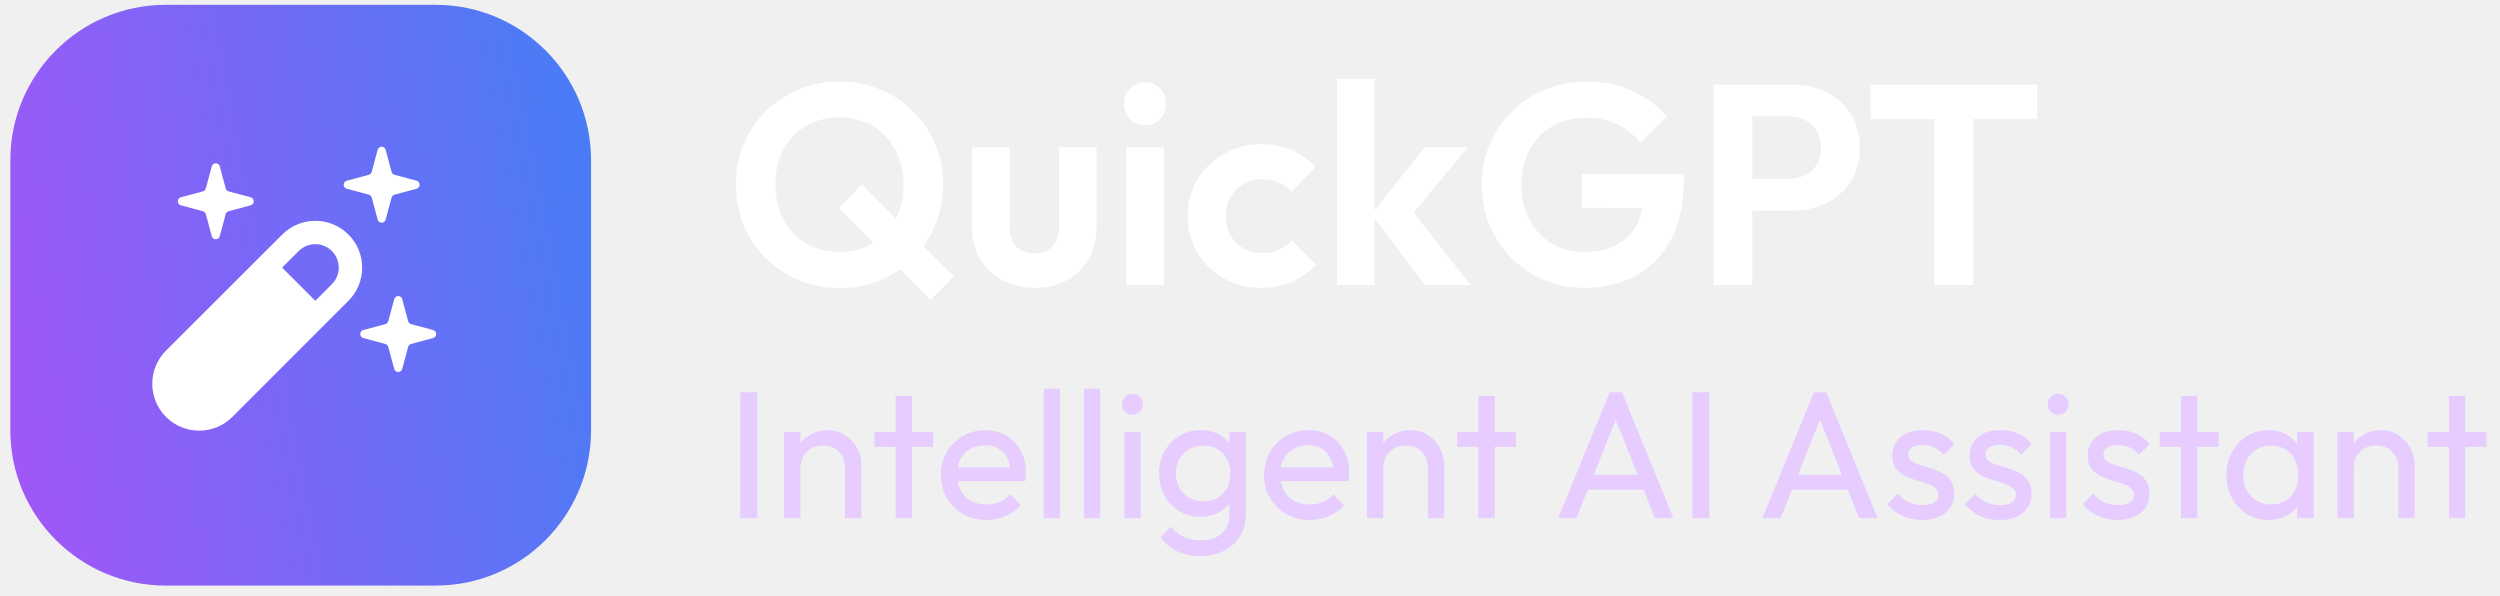
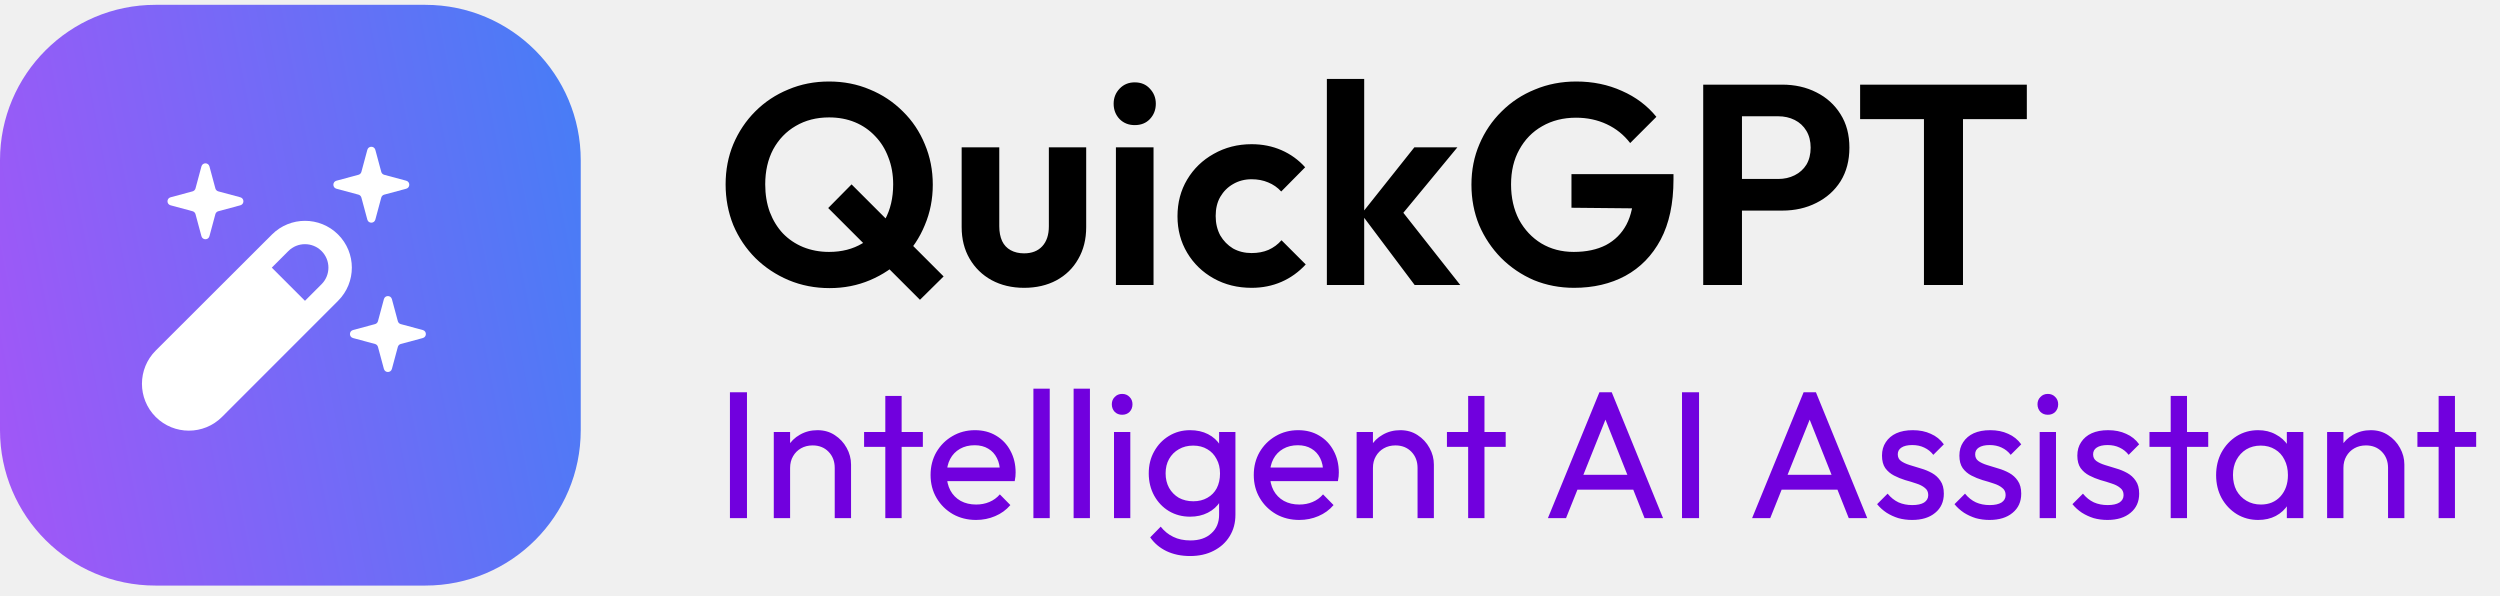
<svg xmlns="http://www.w3.org/2000/svg" width="193" height="46" viewBox="0 0 193 46" fill="none">
-   <path d="M64.844 22.242C63.715 22.242 62.659 22.037 61.676 21.626C60.708 21.215 59.857 20.651 59.124 19.932C58.391 19.199 57.819 18.348 57.408 17.38C57.012 16.397 56.814 15.349 56.814 14.234C56.814 13.119 57.012 12.085 57.408 11.132C57.819 10.164 58.383 9.321 59.102 8.602C59.835 7.869 60.686 7.304 61.654 6.908C62.622 6.497 63.671 6.292 64.8 6.292C65.929 6.292 66.978 6.497 67.946 6.908C68.914 7.304 69.765 7.869 70.498 8.602C71.231 9.321 71.796 10.164 72.192 11.132C72.603 12.1 72.808 13.141 72.808 14.256C72.808 15.371 72.603 16.412 72.192 17.38C71.796 18.348 71.231 19.199 70.498 19.932C69.779 20.651 68.936 21.215 67.968 21.626C67 22.037 65.959 22.242 64.844 22.242ZM71.818 23.144L64.734 16.06L66.538 14.234L73.644 21.34L71.818 23.144ZM64.8 19.448C65.783 19.448 66.641 19.228 67.374 18.788C68.122 18.348 68.701 17.739 69.112 16.962C69.537 16.185 69.75 15.275 69.75 14.234C69.75 13.471 69.625 12.775 69.376 12.144C69.141 11.513 68.804 10.971 68.364 10.516C67.924 10.047 67.403 9.687 66.802 9.438C66.201 9.189 65.533 9.064 64.8 9.064C63.832 9.064 62.974 9.284 62.226 9.724C61.493 10.149 60.913 10.751 60.488 11.528C60.077 12.305 59.872 13.207 59.872 14.234C59.872 15.011 59.989 15.723 60.224 16.368C60.473 17.013 60.811 17.563 61.236 18.018C61.676 18.473 62.197 18.825 62.798 19.074C63.414 19.323 64.081 19.448 64.8 19.448ZM79.855 22.22C78.916 22.22 78.08 22.022 77.347 21.626C76.628 21.23 76.064 20.68 75.653 19.976C75.242 19.272 75.037 18.458 75.037 17.534V11.374H77.941V17.468C77.941 17.908 78.014 18.289 78.161 18.612C78.308 18.92 78.528 19.155 78.821 19.316C79.114 19.477 79.459 19.558 79.855 19.558C80.456 19.558 80.925 19.375 81.263 19.008C81.6 18.641 81.769 18.128 81.769 17.468V11.374H84.651V17.534C84.651 18.473 84.445 19.294 84.035 19.998C83.639 20.702 83.074 21.252 82.341 21.648C81.622 22.029 80.793 22.22 79.855 22.22ZM86.946 22V11.374H89.85V22L86.946 22ZM88.398 9.658C87.929 9.658 87.54 9.504 87.232 9.196C86.924 8.873 86.77 8.477 86.77 8.008C86.77 7.553 86.924 7.165 87.232 6.842C87.54 6.519 87.929 6.358 88.398 6.358C88.882 6.358 89.271 6.519 89.564 6.842C89.872 7.165 90.026 7.553 90.026 8.008C90.026 8.477 89.872 8.873 89.564 9.196C89.271 9.504 88.882 9.658 88.398 9.658ZM97.419 22.22C96.334 22.22 95.358 21.978 94.493 21.494C93.628 21.01 92.946 20.35 92.447 19.514C91.948 18.678 91.699 17.739 91.699 16.698C91.699 15.642 91.948 14.696 92.447 13.86C92.946 13.024 93.628 12.364 94.493 11.88C95.373 11.381 96.348 11.132 97.419 11.132C98.255 11.132 99.025 11.286 99.729 11.594C100.433 11.902 101.042 12.342 101.555 12.914L99.707 14.784C99.428 14.476 99.091 14.241 98.695 14.08C98.314 13.919 97.888 13.838 97.419 13.838C96.891 13.838 96.414 13.963 95.989 14.212C95.578 14.447 95.248 14.777 94.999 15.202C94.764 15.613 94.647 16.104 94.647 16.676C94.647 17.233 94.764 17.732 94.999 18.172C95.248 18.597 95.578 18.935 95.989 19.184C96.414 19.419 96.891 19.536 97.419 19.536C97.903 19.536 98.336 19.455 98.717 19.294C99.113 19.118 99.45 18.869 99.729 18.546L101.599 20.416C101.056 21.003 100.433 21.45 99.729 21.758C99.025 22.066 98.255 22.22 97.419 22.22ZM110.007 22L105.893 16.522L109.985 11.374H113.307L108.511 17.182L108.621 15.774L113.527 22H110.007ZM103.231 22V6.094H106.113V22H103.231ZM122.312 22.22C121.212 22.22 120.178 22.022 119.21 21.626C118.257 21.215 117.413 20.643 116.68 19.91C115.961 19.177 115.397 18.333 114.986 17.38C114.59 16.412 114.392 15.371 114.392 14.256C114.392 13.127 114.597 12.085 115.008 11.132C115.419 10.164 115.991 9.321 116.724 8.602C117.457 7.869 118.315 7.304 119.298 6.908C120.281 6.497 121.344 6.292 122.488 6.292C123.764 6.292 124.937 6.534 126.008 7.018C127.079 7.487 127.966 8.155 128.67 9.02L126.646 11.044C126.162 10.413 125.561 9.929 124.842 9.592C124.123 9.255 123.331 9.086 122.466 9.086C121.483 9.086 120.611 9.306 119.848 9.746C119.1 10.171 118.513 10.773 118.088 11.55C117.663 12.313 117.45 13.207 117.45 14.234C117.45 15.261 117.655 16.17 118.066 16.962C118.491 17.739 119.063 18.348 119.782 18.788C120.515 19.228 121.351 19.448 122.29 19.448C123.258 19.448 124.087 19.272 124.776 18.92C125.465 18.553 125.993 18.025 126.36 17.336C126.727 16.632 126.91 15.774 126.91 14.762L128.868 16.104L122.114 16.038V13.442H129.99V13.86C129.99 15.708 129.66 17.255 129 18.502C128.34 19.734 127.431 20.665 126.272 21.296C125.128 21.912 123.808 22.22 122.312 22.22ZM134.485 16.258V13.816L138.071 13.816C138.541 13.816 138.966 13.721 139.347 13.53C139.729 13.339 140.029 13.068 140.249 12.716C140.469 12.349 140.579 11.909 140.579 11.396C140.579 10.897 140.469 10.465 140.249 10.098C140.029 9.731 139.729 9.453 139.347 9.262C138.966 9.071 138.541 8.976 138.071 8.976L134.485 8.976V6.534H138.379C139.362 6.534 140.242 6.732 141.019 7.128C141.811 7.524 142.435 8.089 142.889 8.822C143.344 9.541 143.571 10.399 143.571 11.396C143.571 12.393 143.344 13.259 142.889 13.992C142.435 14.711 141.811 15.268 141.019 15.664C140.242 16.06 139.362 16.258 138.379 16.258H134.485ZM132.285 22V6.534H135.277V22H132.285ZM149.326 22V6.864H152.34V22L149.326 22ZM144.398 9.196V6.534H157.268V9.196H144.398Z" fill="white" />
-   <path d="M57.148 40V30.284H58.464V40H57.148ZM65.237 40V36.122C65.237 35.618 65.079 35.203 64.761 34.876C64.444 34.549 64.033 34.386 63.529 34.386C63.193 34.386 62.895 34.461 62.633 34.61C62.372 34.759 62.167 34.965 62.017 35.226C61.868 35.487 61.793 35.786 61.793 36.122L61.275 35.828C61.275 35.324 61.387 34.876 61.611 34.484C61.835 34.092 62.148 33.784 62.549 33.56C62.951 33.327 63.403 33.21 63.907 33.21C64.411 33.21 64.855 33.336 65.237 33.588C65.629 33.84 65.937 34.171 66.161 34.582C66.385 34.983 66.497 35.413 66.497 35.87V40H65.237ZM60.533 40V33.35H61.793V40H60.533ZM69.143 40V30.564H70.403V40H69.143ZM67.505 34.498V33.35H72.041V34.498H67.505ZM76.15 40.14C75.488 40.14 74.891 39.991 74.359 39.692C73.826 39.384 73.406 38.969 73.099 38.446C72.79 37.923 72.636 37.331 72.636 36.668C72.636 36.015 72.786 35.427 73.085 34.904C73.392 34.381 73.803 33.971 74.317 33.672C74.839 33.364 75.422 33.21 76.067 33.21C76.683 33.21 77.224 33.35 77.691 33.63C78.166 33.91 78.535 34.297 78.796 34.792C79.067 35.287 79.203 35.847 79.203 36.472C79.203 36.565 79.198 36.668 79.189 36.78C79.179 36.883 79.16 37.004 79.132 37.144H73.519V36.094H78.46L77.999 36.5C77.999 36.052 77.919 35.674 77.76 35.366C77.602 35.049 77.378 34.806 77.088 34.638C76.799 34.461 76.449 34.372 76.038 34.372C75.609 34.372 75.231 34.465 74.904 34.652C74.578 34.839 74.326 35.1 74.148 35.436C73.971 35.772 73.882 36.169 73.882 36.626C73.882 37.093 73.976 37.503 74.162 37.858C74.349 38.203 74.615 38.474 74.96 38.67C75.306 38.857 75.703 38.95 76.15 38.95C76.524 38.95 76.865 38.885 77.172 38.754C77.49 38.623 77.76 38.427 77.984 38.166L78.796 38.992C78.479 39.365 78.087 39.65 77.621 39.846C77.163 40.042 76.673 40.14 76.15 40.14ZM80.576 40V30.004H81.836V40H80.576ZM83.68 40V30.004H84.94V40H83.68ZM86.797 40V33.35H88.057V40H86.797ZM87.427 32.02C87.194 32.02 87.003 31.945 86.853 31.796C86.704 31.637 86.629 31.441 86.629 31.208C86.629 30.984 86.704 30.797 86.853 30.648C87.003 30.489 87.194 30.41 87.427 30.41C87.661 30.41 87.852 30.489 88.001 30.648C88.151 30.797 88.225 30.984 88.225 31.208C88.225 31.441 88.151 31.637 88.001 31.796C87.852 31.945 87.661 32.02 87.427 32.02ZM92.672 42.926C91.991 42.926 91.384 42.8 90.852 42.548C90.33 42.296 89.91 41.941 89.592 41.484L90.404 40.658C90.675 41.003 90.997 41.265 91.37 41.442C91.744 41.629 92.187 41.722 92.7 41.722C93.382 41.722 93.918 41.54 94.31 41.176C94.712 40.821 94.912 40.341 94.912 39.734V38.082L95.136 36.584L94.912 35.1V33.35H96.172V39.734C96.172 40.369 96.023 40.924 95.724 41.4C95.435 41.876 95.024 42.249 94.492 42.52C93.97 42.791 93.363 42.926 92.672 42.926ZM92.672 39.888C92.066 39.888 91.52 39.743 91.034 39.454C90.558 39.165 90.18 38.768 89.9 38.264C89.62 37.751 89.48 37.177 89.48 36.542C89.48 35.907 89.62 35.343 89.9 34.848C90.18 34.344 90.558 33.947 91.034 33.658C91.52 33.359 92.066 33.21 92.672 33.21C93.195 33.21 93.657 33.313 94.058 33.518C94.46 33.723 94.777 34.013 95.01 34.386C95.253 34.75 95.384 35.179 95.402 35.674V37.438C95.374 37.923 95.239 38.353 94.996 38.726C94.763 39.09 94.446 39.375 94.044 39.58C93.643 39.785 93.186 39.888 92.672 39.888ZM92.924 38.698C93.335 38.698 93.694 38.609 94.002 38.432C94.32 38.255 94.562 38.007 94.73 37.69C94.898 37.363 94.982 36.985 94.982 36.556C94.982 36.127 94.894 35.753 94.716 35.436C94.548 35.109 94.31 34.857 94.002 34.68C93.694 34.493 93.33 34.4 92.91 34.4C92.49 34.4 92.122 34.493 91.804 34.68C91.487 34.857 91.235 35.109 91.048 35.436C90.871 35.753 90.782 36.122 90.782 36.542C90.782 36.962 90.871 37.335 91.048 37.662C91.235 37.989 91.487 38.245 91.804 38.432C92.131 38.609 92.504 38.698 92.924 38.698ZM101.102 40.14C100.439 40.14 99.842 39.991 99.31 39.692C98.778 39.384 98.358 38.969 98.05 38.446C97.742 37.923 97.588 37.331 97.588 36.668C97.588 36.015 97.737 35.427 98.036 34.904C98.344 34.381 98.754 33.971 99.268 33.672C99.79 33.364 100.374 33.21 101.018 33.21C101.634 33.21 102.175 33.35 102.642 33.63C103.118 33.91 103.486 34.297 103.748 34.792C104.018 35.287 104.154 35.847 104.154 36.472C104.154 36.565 104.149 36.668 104.14 36.78C104.13 36.883 104.112 37.004 104.084 37.144H98.47V36.094H103.412L102.95 36.5C102.95 36.052 102.87 35.674 102.712 35.366C102.553 35.049 102.329 34.806 102.04 34.638C101.75 34.461 101.4 34.372 100.99 34.372C100.56 34.372 100.182 34.465 99.856 34.652C99.529 34.839 99.277 35.1 99.1 35.436C98.922 35.772 98.834 36.169 98.834 36.626C98.834 37.093 98.927 37.503 99.114 37.858C99.3 38.203 99.566 38.474 99.912 38.67C100.257 38.857 100.654 38.95 101.102 38.95C101.475 38.95 101.816 38.885 102.124 38.754C102.441 38.623 102.712 38.427 102.936 38.166L103.748 38.992C103.43 39.365 103.038 39.65 102.572 39.846C102.114 40.042 101.624 40.14 101.102 40.14ZM110.232 40V36.122C110.232 35.618 110.073 35.203 109.756 34.876C109.438 34.549 109.028 34.386 108.524 34.386C108.188 34.386 107.889 34.461 107.628 34.61C107.366 34.759 107.161 34.965 107.012 35.226C106.862 35.487 106.788 35.786 106.788 36.122L106.27 35.828C106.27 35.324 106.382 34.876 106.606 34.484C106.83 34.092 107.142 33.784 107.544 33.56C107.945 33.327 108.398 33.21 108.902 33.21C109.406 33.21 109.849 33.336 110.232 33.588C110.624 33.84 110.932 34.171 111.156 34.582C111.38 34.983 111.492 35.413 111.492 35.87V40H110.232ZM105.528 40V33.35H106.788V40H105.528ZM114.137 40V30.564H115.397V40H114.137ZM112.499 34.498V33.35H117.035V34.498H112.499ZM120.295 40L124.271 30.284H125.223L129.185 40H127.757L124.495 31.782H124.985L121.695 40H120.295ZM122.185 37.802V36.654H127.295V37.802H122.185ZM130.648 40V30.284H131.964V40H130.648ZM136.059 40L140.035 30.284H140.987L144.949 40H143.521L140.259 31.782H140.749L137.459 40H136.059ZM137.949 37.802V36.654H143.059V37.802H137.949ZM148.411 40.14C148.038 40.14 147.683 40.093 147.347 40C147.02 39.897 146.717 39.757 146.437 39.58C146.157 39.393 145.914 39.174 145.709 38.922L146.521 38.11C146.764 38.409 147.044 38.633 147.361 38.782C147.678 38.922 148.033 38.992 148.425 38.992C148.817 38.992 149.12 38.927 149.335 38.796C149.55 38.656 149.657 38.465 149.657 38.222C149.657 37.979 149.568 37.793 149.391 37.662C149.223 37.522 149.004 37.41 148.733 37.326C148.462 37.233 148.173 37.144 147.865 37.06C147.566 36.967 147.282 36.85 147.011 36.71C146.74 36.57 146.516 36.379 146.339 36.136C146.171 35.893 146.087 35.571 146.087 35.17C146.087 34.769 146.185 34.423 146.381 34.134C146.577 33.835 146.848 33.607 147.193 33.448C147.548 33.289 147.972 33.21 148.467 33.21C148.99 33.21 149.452 33.303 149.853 33.49C150.264 33.667 150.6 33.938 150.861 34.302L150.049 35.114C149.862 34.871 149.629 34.685 149.349 34.554C149.078 34.423 148.77 34.358 148.425 34.358C148.061 34.358 147.781 34.423 147.585 34.554C147.398 34.675 147.305 34.848 147.305 35.072C147.305 35.296 147.389 35.469 147.557 35.59C147.725 35.711 147.944 35.814 148.215 35.898C148.495 35.982 148.784 36.071 149.083 36.164C149.382 36.248 149.666 36.365 149.937 36.514C150.208 36.663 150.427 36.864 150.595 37.116C150.772 37.368 150.861 37.699 150.861 38.11C150.861 38.735 150.637 39.23 150.189 39.594C149.75 39.958 149.158 40.14 148.411 40.14ZM154.386 40.14C154.012 40.14 153.658 40.093 153.322 40C152.995 39.897 152.692 39.757 152.412 39.58C152.132 39.393 151.889 39.174 151.684 38.922L152.496 38.11C152.738 38.409 153.018 38.633 153.336 38.782C153.653 38.922 154.008 38.992 154.4 38.992C154.792 38.992 155.095 38.927 155.31 38.796C155.524 38.656 155.632 38.465 155.632 38.222C155.632 37.979 155.543 37.793 155.366 37.662C155.198 37.522 154.978 37.41 154.708 37.326C154.437 37.233 154.148 37.144 153.84 37.06C153.541 36.967 153.256 36.85 152.986 36.71C152.715 36.57 152.491 36.379 152.314 36.136C152.146 35.893 152.062 35.571 152.062 35.17C152.062 34.769 152.16 34.423 152.356 34.134C152.552 33.835 152.822 33.607 153.168 33.448C153.522 33.289 153.947 33.21 154.442 33.21C154.964 33.21 155.426 33.303 155.828 33.49C156.238 33.667 156.574 33.938 156.836 34.302L156.024 35.114C155.837 34.871 155.604 34.685 155.324 34.554C155.053 34.423 154.745 34.358 154.4 34.358C154.036 34.358 153.756 34.423 153.56 34.554C153.373 34.675 153.28 34.848 153.28 35.072C153.28 35.296 153.364 35.469 153.532 35.59C153.7 35.711 153.919 35.814 154.19 35.898C154.47 35.982 154.759 36.071 155.058 36.164C155.356 36.248 155.641 36.365 155.912 36.514C156.182 36.663 156.402 36.864 156.57 37.116C156.747 37.368 156.836 37.699 156.836 38.11C156.836 38.735 156.612 39.23 156.164 39.594C155.725 39.958 155.132 40.14 154.386 40.14ZM158.26 40V33.35H159.52V40H158.26ZM158.89 32.02C158.657 32.02 158.466 31.945 158.316 31.796C158.167 31.637 158.092 31.441 158.092 31.208C158.092 30.984 158.167 30.797 158.316 30.648C158.466 30.489 158.657 30.41 158.89 30.41C159.124 30.41 159.315 30.489 159.464 30.648C159.614 30.797 159.688 30.984 159.688 31.208C159.688 31.441 159.614 31.637 159.464 31.796C159.315 31.945 159.124 32.02 158.89 32.02ZM163.491 40.14C163.118 40.14 162.763 40.093 162.427 40C162.1 39.897 161.797 39.757 161.517 39.58C161.237 39.393 160.994 39.174 160.789 38.922L161.601 38.11C161.844 38.409 162.124 38.633 162.441 38.782C162.758 38.922 163.113 38.992 163.505 38.992C163.897 38.992 164.2 38.927 164.415 38.796C164.63 38.656 164.737 38.465 164.737 38.222C164.737 37.979 164.648 37.793 164.471 37.662C164.303 37.522 164.084 37.41 163.813 37.326C163.542 37.233 163.253 37.144 162.945 37.06C162.646 36.967 162.362 36.85 162.091 36.71C161.82 36.57 161.596 36.379 161.419 36.136C161.251 35.893 161.167 35.571 161.167 35.17C161.167 34.769 161.265 34.423 161.461 34.134C161.657 33.835 161.928 33.607 162.273 33.448C162.628 33.289 163.052 33.21 163.547 33.21C164.07 33.21 164.532 33.303 164.933 33.49C165.344 33.667 165.68 33.938 165.941 34.302L165.129 35.114C164.942 34.871 164.709 34.685 164.429 34.554C164.158 34.423 163.85 34.358 163.505 34.358C163.141 34.358 162.861 34.423 162.665 34.554C162.478 34.675 162.385 34.848 162.385 35.072C162.385 35.296 162.469 35.469 162.637 35.59C162.805 35.711 163.024 35.814 163.295 35.898C163.575 35.982 163.864 36.071 164.163 36.164C164.462 36.248 164.746 36.365 165.017 36.514C165.288 36.663 165.507 36.864 165.675 37.116C165.852 37.368 165.941 37.699 165.941 38.11C165.941 38.735 165.717 39.23 165.269 39.594C164.83 39.958 164.238 40.14 163.491 40.14ZM168.374 40V30.564H169.634V40H168.374ZM166.736 34.498V33.35H171.272V34.498H166.736ZM175.129 40.14C174.522 40.14 173.972 39.991 173.477 39.692C172.982 39.384 172.59 38.969 172.301 38.446C172.021 37.923 171.881 37.335 171.881 36.682C171.881 36.029 172.021 35.441 172.301 34.918C172.59 34.395 172.978 33.98 173.463 33.672C173.958 33.364 174.513 33.21 175.129 33.21C175.633 33.21 176.081 33.317 176.473 33.532C176.874 33.737 177.196 34.027 177.439 34.4C177.682 34.764 177.817 35.189 177.845 35.674V37.676C177.817 38.152 177.682 38.577 177.439 38.95C177.206 39.323 176.888 39.617 176.487 39.832C176.095 40.037 175.642 40.14 175.129 40.14ZM175.339 38.95C175.964 38.95 176.468 38.74 176.851 38.32C177.234 37.891 177.425 37.345 177.425 36.682C177.425 36.225 177.336 35.828 177.159 35.492C176.991 35.147 176.748 34.881 176.431 34.694C176.114 34.498 175.745 34.4 175.325 34.4C174.905 34.4 174.532 34.498 174.205 34.694C173.888 34.89 173.636 35.161 173.449 35.506C173.272 35.842 173.183 36.229 173.183 36.668C173.183 37.116 173.272 37.513 173.449 37.858C173.636 38.194 173.892 38.46 174.219 38.656C174.546 38.852 174.919 38.95 175.339 38.95ZM177.341 40V38.208L177.579 36.584L177.341 34.974V33.35H178.615V40H177.341ZM185.153 40V36.122C185.153 35.618 184.995 35.203 184.677 34.876C184.36 34.549 183.949 34.386 183.445 34.386C183.109 34.386 182.811 34.461 182.549 34.61C182.288 34.759 182.083 34.965 181.933 35.226C181.784 35.487 181.709 35.786 181.709 36.122L181.191 35.828C181.191 35.324 181.303 34.876 181.527 34.484C181.751 34.092 182.064 33.784 182.465 33.56C182.867 33.327 183.319 33.21 183.823 33.21C184.327 33.21 184.771 33.336 185.153 33.588C185.545 33.84 185.853 34.171 186.077 34.582C186.301 34.983 186.413 35.413 186.413 35.87V40H185.153ZM180.449 40V33.35H181.709V40H180.449ZM189.059 40V30.564H190.319V40H189.059ZM187.421 34.498V33.35H191.957V34.498H187.421Z" fill="#E6CCFF" />
-   <rect x="0.797" y="0.373" width="44.833" height="44.833" rx="12" fill="url(#paint0_linear_8961_4661)" />
-   <path fill-rule="evenodd" clip-rule="evenodd" d="M17.936 32.186L26.901 23.218C28.315 21.804 28.312 19.511 26.894 18.101C25.482 16.696 23.201 16.698 21.792 18.105L12.818 27.065C11.402 28.478 11.402 30.772 12.816 32.187C14.23 33.6 16.523 33.6 17.936 32.186ZM21.779 20.661L24.34 23.222L25.621 21.941C26.328 21.234 26.328 20.087 25.621 19.38C24.914 18.673 23.767 18.673 23.06 19.38L21.779 20.661Z" fill="white" />
-   <path d="M16.348 12.846C16.433 12.53 16.881 12.53 16.966 12.846L17.424 14.547C17.454 14.657 17.54 14.743 17.65 14.773L19.351 15.231C19.666 15.316 19.666 15.764 19.351 15.849L17.65 16.307C17.54 16.337 17.454 16.423 17.424 16.533L16.966 18.233C16.881 18.549 16.433 18.549 16.348 18.233L15.89 16.533C15.86 16.423 15.774 16.337 15.664 16.307L13.963 15.849C13.648 15.764 13.648 15.316 13.963 15.231L15.664 14.773C15.774 14.743 15.86 14.657 15.89 14.547L16.348 12.846Z" fill="white" />
-   <path d="M29.154 11.567C29.24 11.251 29.688 11.251 29.773 11.567L30.231 13.268C30.26 13.378 30.346 13.464 30.457 13.493L32.157 13.951C32.473 14.036 32.473 14.485 32.157 14.57L30.457 15.027C30.346 15.057 30.26 15.143 30.231 15.254L29.773 16.954C29.688 17.27 29.24 17.27 29.154 16.954L28.697 15.254C28.667 15.143 28.581 15.057 28.471 15.027L26.77 14.57C26.454 14.485 26.454 14.036 26.77 13.951L28.471 13.493C28.581 13.464 28.667 13.378 28.697 13.268L29.154 11.567Z" fill="white" />
-   <path d="M30.434 23.094C30.519 22.778 30.967 22.778 31.052 23.094L31.51 24.795C31.54 24.905 31.626 24.991 31.736 25.021L33.437 25.479C33.752 25.564 33.752 26.012 33.437 26.097L31.736 26.555C31.626 26.584 31.54 26.671 31.51 26.781L31.052 28.481C30.967 28.797 30.519 28.797 30.434 28.481L29.976 26.781C29.946 26.671 29.86 26.584 29.75 26.555L28.049 26.097C27.733 26.012 27.733 25.564 28.049 25.479L29.75 25.021C29.86 24.991 29.946 24.905 29.976 24.795L30.434 23.094Z" fill="white" />
+   <path d="M64.047 22.242C62.918 22.242 61.862 22.037 60.879 21.626C59.911 21.215 59.06 20.651 58.327 19.932C57.594 19.199 57.022 18.348 56.611 17.38C56.215 16.397 56.017 15.349 56.017 14.234C56.017 13.119 56.215 12.085 56.611 11.132C57.022 10.164 57.587 9.321 58.305 8.602C59.038 7.869 59.889 7.304 60.857 6.908C61.825 6.497 62.874 6.292 64.003 6.292C65.132 6.292 66.181 6.497 67.149 6.908C68.117 7.304 68.968 7.869 69.701 8.602C70.434 9.321 70.999 10.164 71.395 11.132C71.806 12.1 72.011 13.141 72.011 14.256C72.011 15.371 71.806 16.412 71.395 17.38C70.999 18.348 70.434 19.199 69.701 19.932C68.983 20.651 68.139 21.215 67.171 21.626C66.203 22.037 65.162 22.242 64.047 22.242ZM71.021 23.144L63.937 16.06L65.741 14.234L72.847 21.34L71.021 23.144ZM64.003 19.448C64.986 19.448 65.844 19.228 66.577 18.788C67.325 18.348 67.904 17.739 68.315 16.962C68.74 16.185 68.953 15.275 68.953 14.234C68.953 13.471 68.829 12.775 68.579 12.144C68.344 11.513 68.007 10.971 67.567 10.516C67.127 10.047 66.606 9.687 66.005 9.438C65.404 9.189 64.737 9.064 64.003 9.064C63.035 9.064 62.177 9.284 61.429 9.724C60.696 10.149 60.117 10.751 59.691 11.528C59.281 12.305 59.075 13.207 59.075 14.234C59.075 15.011 59.193 15.723 59.427 16.368C59.676 17.013 60.014 17.563 60.439 18.018C60.879 18.473 61.4 18.825 62.001 19.074C62.617 19.323 63.285 19.448 64.003 19.448ZM79.058 22.22C78.119 22.22 77.283 22.022 76.55 21.626C75.831 21.23 75.267 20.68 74.856 19.976C74.445 19.272 74.24 18.458 74.24 17.534V11.374H77.144V17.468C77.144 17.908 77.217 18.289 77.364 18.612C77.511 18.92 77.731 19.155 78.024 19.316C78.317 19.477 78.662 19.558 79.058 19.558C79.659 19.558 80.129 19.375 80.466 19.008C80.803 18.641 80.972 18.128 80.972 17.468V11.374H83.854V17.534C83.854 18.473 83.649 19.294 83.238 19.998C82.842 20.702 82.277 21.252 81.544 21.648C80.825 22.029 79.997 22.22 79.058 22.22ZM86.149 22V11.374H89.053V22L86.149 22ZM87.601 9.658C87.132 9.658 86.743 9.504 86.435 9.196C86.127 8.873 85.973 8.477 85.973 8.008C85.973 7.553 86.127 7.165 86.435 6.842C86.743 6.519 87.132 6.358 87.601 6.358C88.085 6.358 88.474 6.519 88.767 6.842C89.075 7.165 89.229 7.553 89.229 8.008C89.229 8.477 89.075 8.873 88.767 9.196C88.474 9.504 88.085 9.658 87.601 9.658ZM96.622 22.22C95.537 22.22 94.561 21.978 93.696 21.494C92.831 21.01 92.149 20.35 91.65 19.514C91.151 18.678 90.902 17.739 90.902 16.698C90.902 15.642 91.151 14.696 91.65 13.86C92.149 13.024 92.831 12.364 93.696 11.88C94.576 11.381 95.551 11.132 96.622 11.132C97.458 11.132 98.228 11.286 98.932 11.594C99.636 11.902 100.245 12.342 100.758 12.914L98.91 14.784C98.631 14.476 98.294 14.241 97.898 14.08C97.517 13.919 97.091 13.838 96.622 13.838C96.094 13.838 95.617 13.963 95.192 14.212C94.781 14.447 94.451 14.777 94.202 15.202C93.967 15.613 93.85 16.104 93.85 16.676C93.85 17.233 93.967 17.732 94.202 18.172C94.451 18.597 94.781 18.935 95.192 19.184C95.617 19.419 96.094 19.536 96.622 19.536C97.106 19.536 97.539 19.455 97.92 19.294C98.316 19.118 98.653 18.869 98.932 18.546L100.802 20.416C100.259 21.003 99.636 21.45 98.932 21.758C98.228 22.066 97.458 22.22 96.622 22.22ZM109.21 22L105.096 16.522L109.188 11.374H112.51L107.714 17.182L107.824 15.774L112.73 22H109.21ZM102.434 22V6.094H105.316V22H102.434ZM121.515 22.22C120.415 22.22 119.381 22.022 118.413 21.626C117.46 21.215 116.617 20.643 115.883 19.91C115.165 19.177 114.6 18.333 114.189 17.38C113.793 16.412 113.595 15.371 113.595 14.256C113.595 13.127 113.801 12.085 114.211 11.132C114.622 10.164 115.194 9.321 115.927 8.602C116.661 7.869 117.519 7.304 118.501 6.908C119.484 6.497 120.547 6.292 121.691 6.292C122.967 6.292 124.141 6.534 125.211 7.018C126.282 7.487 127.169 8.155 127.873 9.02L125.849 11.044C125.365 10.413 124.764 9.929 124.045 9.592C123.327 9.255 122.535 9.086 121.669 9.086C120.687 9.086 119.814 9.306 119.051 9.746C118.303 10.171 117.717 10.773 117.291 11.55C116.866 12.313 116.653 13.207 116.653 14.234C116.653 15.261 116.859 16.17 117.269 16.962C117.695 17.739 118.267 18.348 118.985 18.788C119.719 19.228 120.555 19.448 121.493 19.448C122.461 19.448 123.29 19.272 123.979 18.92C124.669 18.553 125.197 18.025 125.563 17.336C125.93 16.632 126.113 15.774 126.113 14.762L128.071 16.104L121.317 16.038V13.442H129.193V13.86C129.193 15.708 128.863 17.255 128.203 18.502C127.543 19.734 126.634 20.665 125.475 21.296C124.331 21.912 123.011 22.22 121.515 22.22ZM133.688 16.258V13.816L137.274 13.816C137.744 13.816 138.169 13.721 138.55 13.53C138.932 13.339 139.232 13.068 139.452 12.716C139.672 12.349 139.782 11.909 139.782 11.396C139.782 10.897 139.672 10.465 139.452 10.098C139.232 9.731 138.932 9.453 138.55 9.262C138.169 9.071 137.744 8.976 137.274 8.976L133.688 8.976V6.534H137.582C138.565 6.534 139.445 6.732 140.222 7.128C141.014 7.524 141.638 8.089 142.092 8.822C142.547 9.541 142.774 10.399 142.774 11.396C142.774 12.393 142.547 13.259 142.092 13.992C141.638 14.711 141.014 15.268 140.222 15.664C139.445 16.06 138.565 16.258 137.582 16.258H133.688ZM131.488 22V6.534H134.48V22H131.488ZM148.529 22V6.864H151.543V22L148.529 22ZM143.601 9.196V6.534H156.471V9.196H143.601Z" fill="black" />
+   <path d="M56.351 40V30.284H57.667V40H56.351ZM64.441 40V36.122C64.441 35.618 64.282 35.203 63.965 34.876C63.647 34.549 63.236 34.386 62.733 34.386C62.397 34.386 62.098 34.461 61.837 34.61C61.575 34.759 61.37 34.965 61.221 35.226C61.071 35.487 60.996 35.786 60.996 36.122L60.478 35.828C60.478 35.324 60.59 34.876 60.815 34.484C61.038 34.092 61.351 33.784 61.752 33.56C62.154 33.327 62.606 33.21 63.111 33.21C63.614 33.21 64.058 33.336 64.441 33.588C64.832 33.84 65.141 34.171 65.365 34.582C65.588 34.983 65.701 35.413 65.701 35.87V40H64.441ZM59.736 40V33.35H60.996V40H59.736ZM68.346 40V30.564H69.606V40H68.346ZM66.708 34.498V33.35H71.244V34.498H66.708ZM75.354 40.14C74.691 40.14 74.094 39.991 73.562 39.692C73.03 39.384 72.61 38.969 72.302 38.446C71.994 37.923 71.84 37.331 71.84 36.668C71.84 36.015 71.989 35.427 72.288 34.904C72.596 34.381 73.006 33.971 73.52 33.672C74.042 33.364 74.626 33.21 75.27 33.21C75.886 33.21 76.427 33.35 76.894 33.63C77.37 33.91 77.738 34.297 78 34.792C78.27 35.287 78.406 35.847 78.406 36.472C78.406 36.565 78.401 36.668 78.392 36.78C78.382 36.883 78.364 37.004 78.336 37.144H72.722V36.094H77.664L77.202 36.5C77.202 36.052 77.122 35.674 76.964 35.366C76.805 35.049 76.581 34.806 76.292 34.638C76.002 34.461 75.652 34.372 75.242 34.372C74.812 34.372 74.434 34.465 74.108 34.652C73.781 34.839 73.529 35.1 73.352 35.436C73.174 35.772 73.086 36.169 73.086 36.626C73.086 37.093 73.179 37.503 73.366 37.858C73.552 38.203 73.818 38.474 74.164 38.67C74.509 38.857 74.906 38.95 75.354 38.95C75.727 38.95 76.068 38.885 76.376 38.754C76.693 38.623 76.964 38.427 77.188 38.166L78 38.992C77.682 39.365 77.29 39.65 76.824 39.846C76.366 40.042 75.876 40.14 75.354 40.14ZM79.779 40V30.004H81.04V40H79.779ZM82.883 40V30.004H84.143V40H82.883ZM86.001 40V33.35H87.26V40H86.001ZM86.63 32.02C86.397 32.02 86.206 31.945 86.056 31.796C85.907 31.637 85.832 31.441 85.832 31.208C85.832 30.984 85.907 30.797 86.056 30.648C86.206 30.489 86.397 30.41 86.63 30.41C86.864 30.41 87.055 30.489 87.204 30.648C87.354 30.797 87.428 30.984 87.428 31.208C87.428 31.441 87.354 31.637 87.204 31.796C87.055 31.945 86.864 32.02 86.63 32.02ZM91.875 42.926C91.194 42.926 90.587 42.8 90.055 42.548C89.533 42.296 89.113 41.941 88.795 41.484L89.607 40.658C89.878 41.003 90.2 41.265 90.573 41.442C90.947 41.629 91.39 41.722 91.903 41.722C92.585 41.722 93.121 41.54 93.513 41.176C93.915 40.821 94.115 40.341 94.115 39.734V38.082L94.339 36.584L94.115 35.1V33.35H95.375V39.734C95.375 40.369 95.226 40.924 94.927 41.4C94.638 41.876 94.227 42.249 93.695 42.52C93.173 42.791 92.566 42.926 91.875 42.926ZM91.875 39.888C91.269 39.888 90.723 39.743 90.237 39.454C89.761 39.165 89.383 38.768 89.103 38.264C88.823 37.751 88.683 37.177 88.683 36.542C88.683 35.907 88.823 35.343 89.103 34.848C89.383 34.344 89.761 33.947 90.237 33.658C90.723 33.359 91.269 33.21 91.875 33.21C92.398 33.21 92.86 33.313 93.261 33.518C93.663 33.723 93.98 34.013 94.213 34.386C94.456 34.75 94.587 35.179 94.605 35.674V37.438C94.577 37.923 94.442 38.353 94.199 38.726C93.966 39.09 93.649 39.375 93.247 39.58C92.846 39.785 92.389 39.888 91.875 39.888ZM92.127 38.698C92.538 38.698 92.897 38.609 93.205 38.432C93.523 38.255 93.765 38.007 93.933 37.69C94.101 37.363 94.185 36.985 94.185 36.556C94.185 36.127 94.097 35.753 93.919 35.436C93.751 35.109 93.513 34.857 93.205 34.68C92.897 34.493 92.533 34.4 92.113 34.4C91.693 34.4 91.325 34.493 91.007 34.68C90.69 34.857 90.438 35.109 90.251 35.436C90.074 35.753 89.985 36.122 89.985 36.542C89.985 36.962 90.074 37.335 90.251 37.662C90.438 37.989 90.69 38.245 91.007 38.432C91.334 38.609 91.707 38.698 92.127 38.698ZM100.305 40.14C99.642 40.14 99.045 39.991 98.513 39.692C97.981 39.384 97.561 38.969 97.253 38.446C96.945 37.923 96.791 37.331 96.791 36.668C96.791 36.015 96.94 35.427 97.239 34.904C97.547 34.381 97.957 33.971 98.471 33.672C98.993 33.364 99.577 33.21 100.221 33.21C100.837 33.21 101.378 33.35 101.845 33.63C102.321 33.91 102.689 34.297 102.951 34.792C103.221 35.287 103.357 35.847 103.357 36.472C103.357 36.565 103.352 36.668 103.343 36.78C103.333 36.883 103.315 37.004 103.287 37.144H97.673V36.094H102.615L102.153 36.5C102.153 36.052 102.073 35.674 101.915 35.366C101.756 35.049 101.532 34.806 101.243 34.638C100.953 34.461 100.603 34.372 100.193 34.372C99.763 34.372 99.385 34.465 99.059 34.652C98.732 34.839 98.48 35.1 98.303 35.436C98.125 35.772 98.037 36.169 98.037 36.626C98.037 37.093 98.13 37.503 98.317 37.858C98.503 38.203 98.769 38.474 99.115 38.67C99.46 38.857 99.857 38.95 100.305 38.95C100.678 38.95 101.019 38.885 101.327 38.754C101.644 38.623 101.915 38.427 102.139 38.166L102.951 38.992C102.633 39.365 102.241 39.65 101.775 39.846C101.317 40.042 100.827 40.14 100.305 40.14ZM109.435 40V36.122C109.435 35.618 109.276 35.203 108.959 34.876C108.641 34.549 108.231 34.386 107.727 34.386C107.391 34.386 107.092 34.461 106.831 34.61C106.569 34.759 106.364 34.965 106.215 35.226C106.065 35.487 105.991 35.786 105.991 36.122L105.473 35.828C105.473 35.324 105.585 34.876 105.809 34.484C106.033 34.092 106.345 33.784 106.747 33.56C107.148 33.327 107.601 33.21 108.105 33.21C108.609 33.21 109.052 33.336 109.435 33.588C109.827 33.84 110.135 34.171 110.359 34.582C110.583 34.983 110.695 35.413 110.695 35.87V40H109.435ZM104.731 40V33.35H105.991V40H104.731ZM113.341 40V30.564H114.601V40H113.341ZM111.703 34.498V33.35H116.239V34.498H111.703ZM119.498 40L123.474 30.284H124.426L128.388 40H126.96L123.698 31.782H124.188L120.898 40H119.498ZM121.388 37.802V36.654H126.498V37.802H121.388ZM129.851 40V30.284H131.167V40H129.851ZM135.262 40L139.238 30.284H140.19L144.152 40H142.724L139.462 31.782H139.952L136.662 40H135.262ZM137.152 37.802V36.654H142.262V37.802H137.152ZM147.614 40.14C147.241 40.14 146.886 40.093 146.55 40C146.224 39.897 145.92 39.757 145.64 39.58C145.36 39.393 145.118 39.174 144.912 38.922L145.724 38.11C145.967 38.409 146.247 38.633 146.564 38.782C146.882 38.922 147.236 38.992 147.628 38.992C148.02 38.992 148.324 38.927 148.538 38.796C148.753 38.656 148.86 38.465 148.86 38.222C148.86 37.979 148.772 37.793 148.594 37.662C148.426 37.522 148.207 37.41 147.936 37.326C147.666 37.233 147.376 37.144 147.068 37.06C146.77 36.967 146.485 36.85 146.214 36.71C145.944 36.57 145.72 36.379 145.542 36.136C145.374 35.893 145.29 35.571 145.29 35.17C145.29 34.769 145.388 34.423 145.584 34.134C145.78 33.835 146.051 33.607 146.396 33.448C146.751 33.289 147.176 33.21 147.67 33.21C148.193 33.21 148.655 33.303 149.056 33.49C149.467 33.667 149.803 33.938 150.064 34.302L149.252 35.114C149.066 34.871 148.832 34.685 148.552 34.554C148.282 34.423 147.974 34.358 147.628 34.358C147.264 34.358 146.984 34.423 146.788 34.554C146.602 34.675 146.508 34.848 146.508 35.072C146.508 35.296 146.592 35.469 146.76 35.59C146.928 35.711 147.148 35.814 147.418 35.898C147.698 35.982 147.988 36.071 148.286 36.164C148.585 36.248 148.87 36.365 149.14 36.514C149.411 36.663 149.63 36.864 149.798 37.116C149.976 37.368 150.064 37.699 150.064 38.11C150.064 38.735 149.84 39.23 149.392 39.594C148.954 39.958 148.361 40.14 147.614 40.14ZM153.589 40.14C153.215 40.14 152.861 40.093 152.525 40C152.198 39.897 151.895 39.757 151.615 39.58C151.335 39.393 151.092 39.174 150.887 38.922L151.699 38.11C151.941 38.409 152.221 38.633 152.539 38.782C152.856 38.922 153.211 38.992 153.603 38.992C153.995 38.992 154.298 38.927 154.513 38.796C154.727 38.656 154.835 38.465 154.835 38.222C154.835 37.979 154.746 37.793 154.569 37.662C154.401 37.522 154.181 37.41 153.911 37.326C153.64 37.233 153.351 37.144 153.043 37.06C152.744 36.967 152.459 36.85 152.189 36.71C151.918 36.57 151.694 36.379 151.517 36.136C151.349 35.893 151.265 35.571 151.265 35.17C151.265 34.769 151.363 34.423 151.559 34.134C151.755 33.835 152.025 33.607 152.371 33.448C152.725 33.289 153.15 33.21 153.645 33.21C154.167 33.21 154.629 33.303 155.031 33.49C155.441 33.667 155.777 33.938 156.039 34.302L155.227 35.114C155.04 34.871 154.807 34.685 154.527 34.554C154.256 34.423 153.948 34.358 153.603 34.358C153.239 34.358 152.959 34.423 152.763 34.554C152.576 34.675 152.483 34.848 152.483 35.072C152.483 35.296 152.567 35.469 152.735 35.59C152.903 35.711 153.122 35.814 153.393 35.898C153.673 35.982 153.962 36.071 154.261 36.164C154.559 36.248 154.844 36.365 155.115 36.514C155.385 36.663 155.605 36.864 155.773 37.116C155.95 37.368 156.039 37.699 156.039 38.11C156.039 38.735 155.815 39.23 155.367 39.594C154.928 39.958 154.335 40.14 153.589 40.14ZM157.463 40V33.35H158.723V40H157.463ZM158.093 32.02C157.86 32.02 157.669 31.945 157.519 31.796C157.37 31.637 157.295 31.441 157.295 31.208C157.295 30.984 157.37 30.797 157.519 30.648C157.669 30.489 157.86 30.41 158.093 30.41C158.327 30.41 158.518 30.489 158.667 30.648C158.817 30.797 158.891 30.984 158.891 31.208C158.891 31.441 158.817 31.637 158.667 31.796C158.518 31.945 158.327 32.02 158.093 32.02ZM162.694 40.14C162.321 40.14 161.966 40.093 161.63 40C161.304 39.897 161 39.757 160.72 39.58C160.44 39.393 160.198 39.174 159.992 38.922L160.804 38.11C161.047 38.409 161.327 38.633 161.644 38.782C161.962 38.922 162.316 38.992 162.708 38.992C163.1 38.992 163.404 38.927 163.618 38.796C163.833 38.656 163.94 38.465 163.94 38.222C163.94 37.979 163.852 37.793 163.674 37.662C163.506 37.522 163.287 37.41 163.016 37.326C162.746 37.233 162.456 37.144 162.148 37.06C161.85 36.967 161.565 36.85 161.294 36.71C161.024 36.57 160.8 36.379 160.622 36.136C160.454 35.893 160.37 35.571 160.37 35.17C160.37 34.769 160.468 34.423 160.664 34.134C160.86 33.835 161.131 33.607 161.476 33.448C161.831 33.289 162.256 33.21 162.75 33.21C163.273 33.21 163.735 33.303 164.136 33.49C164.547 33.667 164.883 33.938 165.144 34.302L164.332 35.114C164.146 34.871 163.912 34.685 163.632 34.554C163.362 34.423 163.054 34.358 162.708 34.358C162.344 34.358 162.064 34.423 161.868 34.554C161.682 34.675 161.588 34.848 161.588 35.072C161.588 35.296 161.672 35.469 161.84 35.59C162.008 35.711 162.228 35.814 162.498 35.898C162.778 35.982 163.068 36.071 163.366 36.164C163.665 36.248 163.95 36.365 164.22 36.514C164.491 36.663 164.71 36.864 164.878 37.116C165.056 37.368 165.144 37.699 165.144 38.11C165.144 38.735 164.92 39.23 164.472 39.594C164.034 39.958 163.441 40.14 162.694 40.14ZM167.577 40V30.564H168.837V40H167.577ZM165.939 34.498V33.35H170.475V34.498H165.939ZM174.332 40.14C173.725 40.14 173.175 39.991 172.68 39.692C172.185 39.384 171.793 38.969 171.504 38.446C171.224 37.923 171.084 37.335 171.084 36.682C171.084 36.029 171.224 35.441 171.504 34.918C171.793 34.395 172.181 33.98 172.666 33.672C173.161 33.364 173.716 33.21 174.332 33.21C174.836 33.21 175.284 33.317 175.676 33.532C176.077 33.737 176.399 34.027 176.642 34.4C176.885 34.764 177.02 35.189 177.048 35.674V37.676C177.02 38.152 176.885 38.577 176.642 38.95C176.409 39.323 176.091 39.617 175.69 39.832C175.298 40.037 174.845 40.14 174.332 40.14ZM174.542 38.95C175.167 38.95 175.671 38.74 176.054 38.32C176.437 37.891 176.628 37.345 176.628 36.682C176.628 36.225 176.539 35.828 176.362 35.492C176.194 35.147 175.951 34.881 175.634 34.694C175.317 34.498 174.948 34.4 174.528 34.4C174.108 34.4 173.735 34.498 173.408 34.694C173.091 34.89 172.839 35.161 172.652 35.506C172.475 35.842 172.386 36.229 172.386 36.668C172.386 37.116 172.475 37.513 172.652 37.858C172.839 38.194 173.095 38.46 173.422 38.656C173.749 38.852 174.122 38.95 174.542 38.95ZM176.544 40V38.208L176.782 36.584L176.544 34.974V33.35H177.818V40H176.544ZM184.357 40V36.122C184.357 35.618 184.198 35.203 183.881 34.876C183.563 34.549 183.153 34.386 182.649 34.386C182.313 34.386 182.014 34.461 181.753 34.61C181.491 34.759 181.286 34.965 181.137 35.226C180.987 35.487 180.913 35.786 180.913 36.122L180.395 35.828C180.395 35.324 180.507 34.876 180.731 34.484C180.955 34.092 181.267 33.784 181.669 33.56C182.07 33.327 182.523 33.21 183.027 33.21C183.531 33.21 183.974 33.336 184.357 33.588C184.749 33.84 185.057 34.171 185.281 34.582C185.505 34.983 185.617 35.413 185.617 35.87V40H184.357ZM179.653 40V33.35H180.913V40H179.653ZM188.262 40V30.564H189.522V40H188.262ZM186.624 34.498V33.35H191.16V34.498H186.624Z" fill="#7100DE" />
+   <rect y="0.373" width="44.833" height="44.833" rx="12" fill="url(#paint0_linear_8977_4661)" />
+   <path fill-rule="evenodd" clip-rule="evenodd" d="M17.14 32.186L26.104 23.218C27.518 21.804 27.515 19.511 26.097 18.101C24.685 16.696 22.404 16.698 20.995 18.105L12.021 27.065C10.606 28.478 10.605 30.772 12.019 32.187C13.433 33.6 15.726 33.6 17.14 32.186ZM20.982 20.661L23.544 23.222L24.824 21.941C25.531 21.234 25.531 20.087 24.824 19.38C24.117 18.673 22.97 18.673 22.263 19.38L20.982 20.661Z" fill="white" />
+   <path d="M15.551 12.846C15.636 12.53 16.084 12.53 16.169 12.846L16.627 14.547C16.657 14.657 16.743 14.743 16.853 14.773L18.554 15.231C18.87 15.316 18.87 15.764 18.554 15.849L16.853 16.307C16.743 16.337 16.657 16.423 16.627 16.533L16.169 18.233C16.084 18.549 15.636 18.549 15.551 18.233L15.093 16.533C15.063 16.423 14.977 16.337 14.867 16.307L13.167 15.849C12.851 15.764 12.851 15.316 13.167 15.231L14.867 14.773C14.977 14.743 15.063 14.657 15.093 14.547L15.551 12.846Z" fill="white" />
+   <path d="M28.358 11.567C28.443 11.251 28.891 11.251 28.976 11.567L29.434 13.268C29.463 13.378 29.55 13.464 29.66 13.493L31.36 13.951C31.676 14.036 31.676 14.485 31.36 14.57L29.66 15.027C29.55 15.057 29.463 15.143 29.434 15.254L28.976 16.954C28.891 17.27 28.443 17.27 28.358 16.954L27.9 15.254C27.87 15.143 27.784 15.057 27.674 15.027L25.973 14.57C25.657 14.485 25.657 14.036 25.973 13.951L27.674 13.493C27.784 13.464 27.87 13.378 27.9 13.268L28.358 11.567Z" fill="white" />
+   <path d="M29.637 23.094C29.722 22.778 30.17 22.778 30.255 23.094L30.713 24.795C30.743 24.905 30.829 24.991 30.939 25.021L32.64 25.479C32.956 25.564 32.956 26.012 32.64 26.097L30.939 26.555C30.829 26.584 30.743 26.671 30.713 26.781L30.255 28.481C30.17 28.797 29.722 28.797 29.637 28.481L29.179 26.781C29.149 26.671 29.063 26.584 28.953 26.555L27.253 26.097C26.937 26.012 26.937 25.564 27.253 25.479L28.953 25.021C29.063 24.991 29.149 24.905 29.179 24.795L29.637 23.094Z" fill="white" />
  <defs>
-     <linearGradient id="paint0_linear_8961_4661" x1="51.607" y1="16.812" x2="-2.192" y2="27.273" gradientUnits="userSpaceOnUse">
+     <linearGradient id="paint0_linear_8977_4661" x1="50.81" y1="16.812" x2="-2.989" y2="27.273" gradientUnits="userSpaceOnUse">
      <stop stop-color="#4080F6" />
      <stop offset="1" stop-color="#A356F7" />
    </linearGradient>
  </defs>
</svg>
